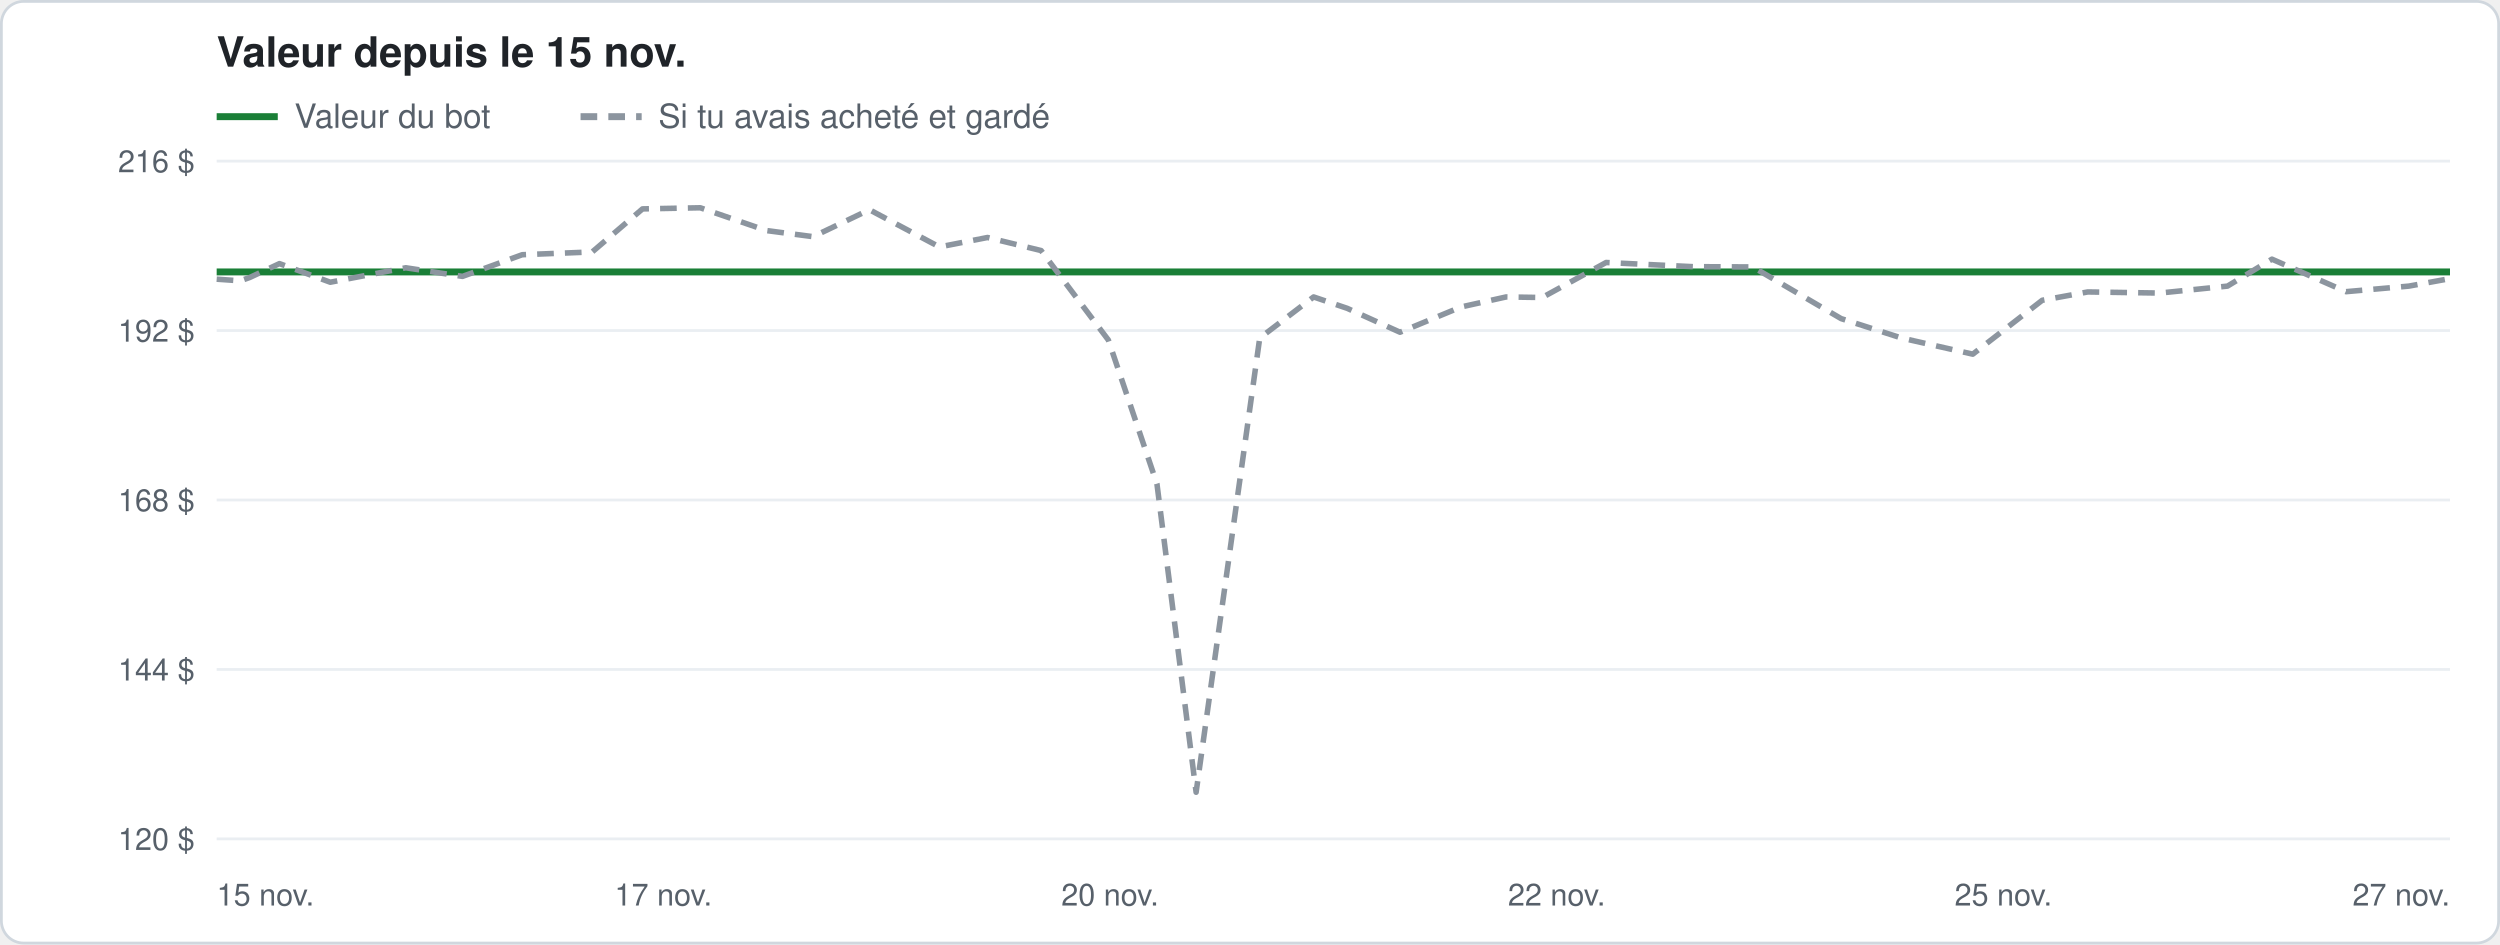
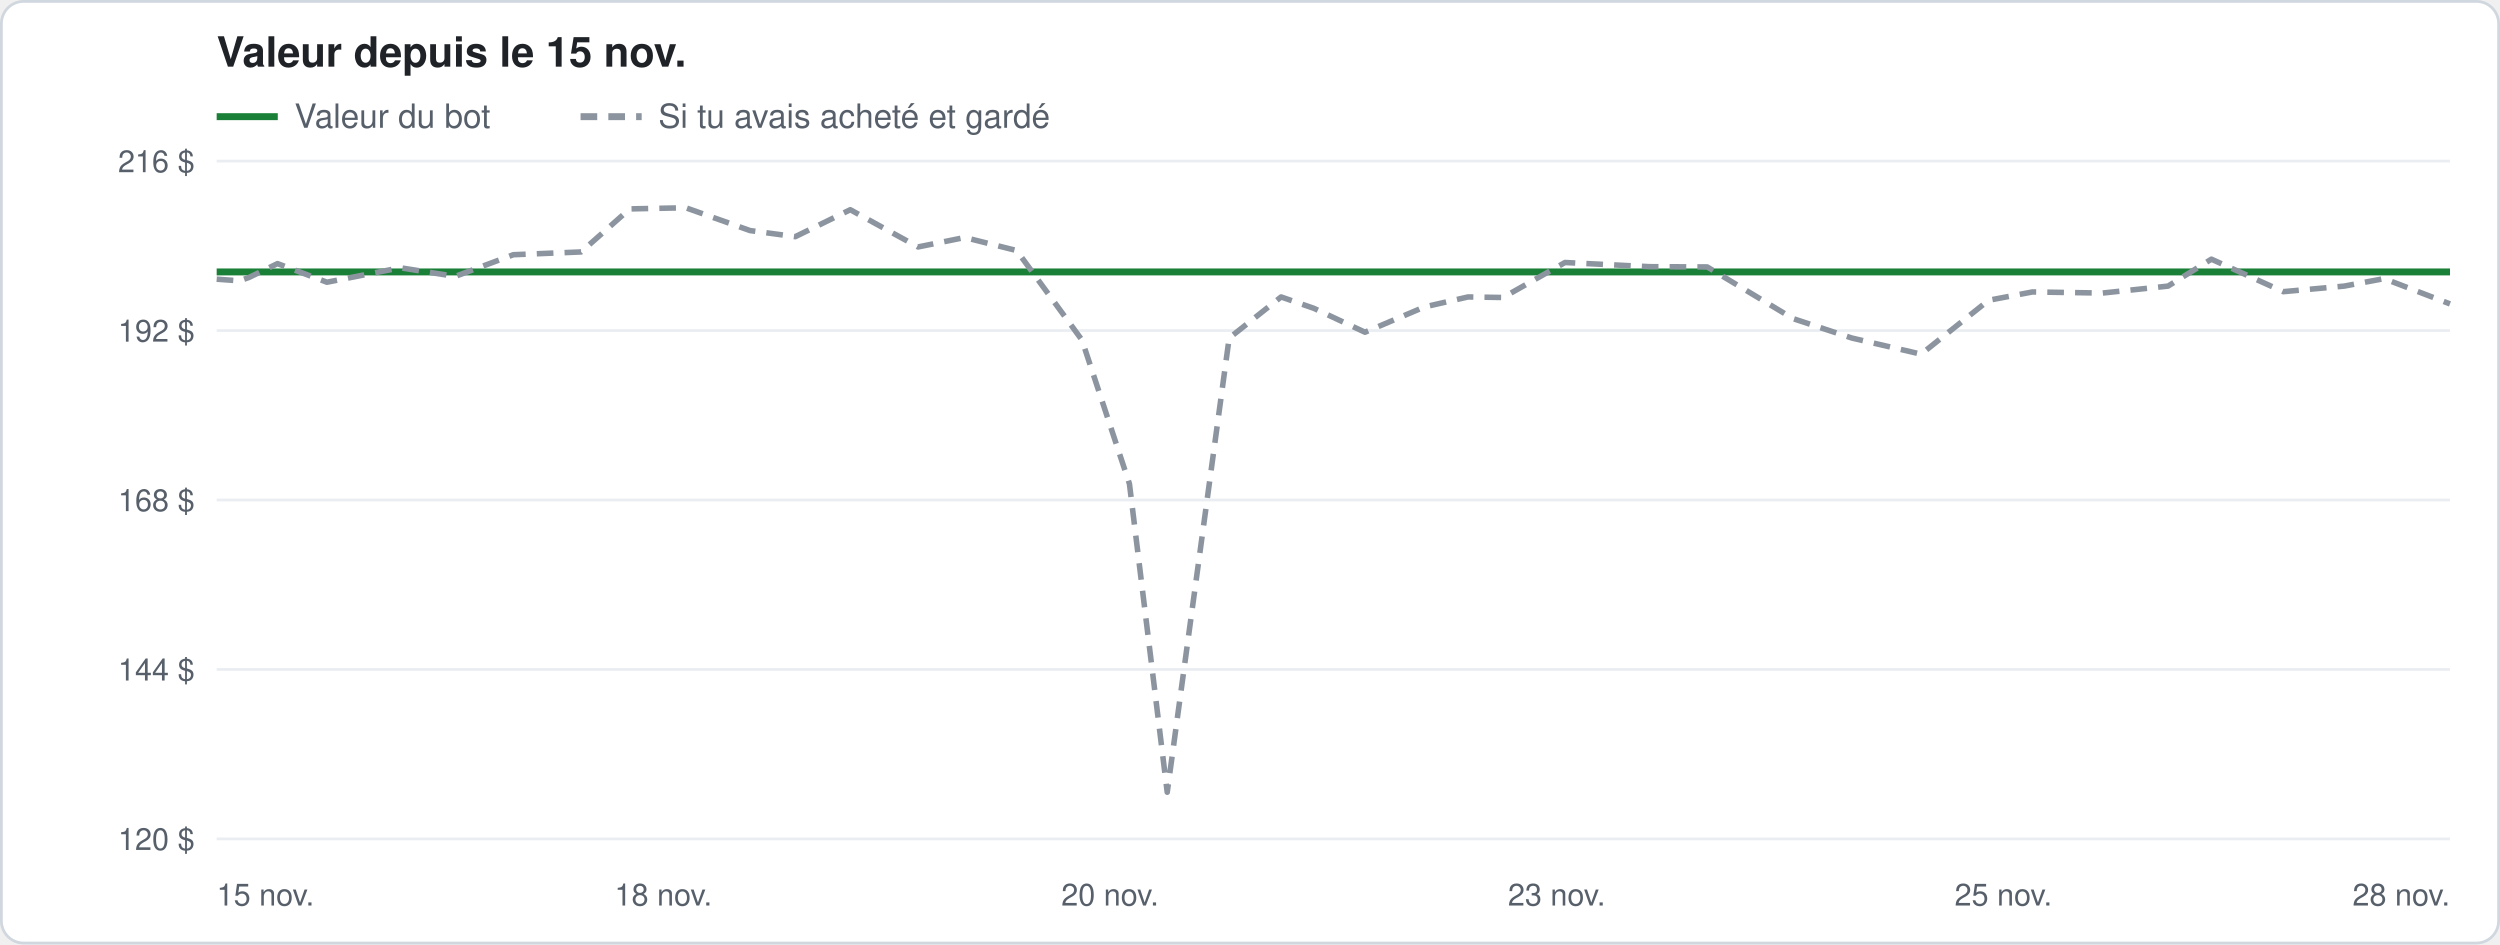
<svg xmlns="http://www.w3.org/2000/svg" width="900" height="340" viewBox="0 0 900 340" font-family="-apple-system, Segoe UI, Helvetica, Arial, sans-serif">
  <rect x="0.5" y="0.5" width="899" height="339" rx="8" fill="#ffffff" stroke="#d0d7de" />
  <text x="78" y="24" font-size="15" font-weight="600" fill="#1f2328">Valeur depuis le 15 nov.</text>
  <line x1="78" y1="42" x2="100" y2="42" stroke="#1a7f37" stroke-width="2.5" />
  <text x="106" y="46" font-size="12" fill="#57606a">Valeur du bot</text>
  <line x1="209" y1="42" x2="231" y2="42" stroke="#8c959f" stroke-width="2.5" stroke-dasharray="6 4" />
  <text x="237" y="46" font-size="12" fill="#57606a">Si tu avais acheté et gardé</text>
  <line x1="78" y1="302.0" x2="882" y2="302.0" stroke="#eaeef2" />
  <text x="70" y="306.0" font-size="11" fill="#57606a" text-anchor="end">120 $</text>
  <line x1="78" y1="241.0" x2="882" y2="241.0" stroke="#eaeef2" />
  <text x="70" y="245.0" font-size="11" fill="#57606a" text-anchor="end">144 $</text>
  <line x1="78" y1="180.0" x2="882" y2="180.0" stroke="#eaeef2" />
  <text x="70" y="184.0" font-size="11" fill="#57606a" text-anchor="end">168 $</text>
  <line x1="78" y1="119.0" x2="882" y2="119.0" stroke="#eaeef2" />
  <text x="70" y="123.0" font-size="11" fill="#57606a" text-anchor="end">192 $</text>
  <line x1="78" y1="58.0" x2="882" y2="58.0" stroke="#eaeef2" />
  <text x="70" y="62.0" font-size="11" fill="#57606a" text-anchor="end">216 $</text>
  <text x="78.0" y="326" font-size="11" fill="#57606a" text-anchor="start">15 nov.</text>
-   <text x="238.8" y="326" font-size="11" fill="#57606a" text-anchor="middle">17 nov.</text>
+   <text x="238.8" y="326" font-size="11" fill="#57606a" text-anchor="middle">18 nov.</text>
  <text x="399.6" y="326" font-size="11" fill="#57606a" text-anchor="middle">20 nov.</text>
-   <text x="560.4" y="326" font-size="11" fill="#57606a" text-anchor="middle">22 nov.</text>
+   <text x="560.4" y="326" font-size="11" fill="#57606a" text-anchor="middle">23 nov.</text>
  <text x="721.2" y="326" font-size="11" fill="#57606a" text-anchor="middle">25 nov.</text>
-   <text x="882.0" y="326" font-size="11" fill="#57606a" text-anchor="end">27 nov.</text>
-   <polyline points="78.0,97.9 86.5,97.9 89.9,97.9 100.6,97.9 118.9,97.9 146.1,97.9 166.5,97.9 188.0,97.9 213.2,97.9 231.3,97.9 252.1,97.9 275.9,97.9 292.7,97.9 313.0,97.9 338.2,97.9 355.5,97.9 374.8,97.9 399.0,97.9 416.5,97.9 430.6,97.9 453.5,97.9 472.9,97.9 485.0,97.9 504.0,97.9 526.0,97.9 542.2,97.9 555.2,97.9 578.2,97.9 609.5,97.9 631.0,97.9 662.8,97.9 684.6,97.9 710.2,97.9 735.2,97.9 751.6,97.9 777.5,97.9 801.9,97.9 817.9,97.9 844.6,97.9 867.2,97.9 882.0,97.9" fill="none" stroke="#1a7f37" stroke-width="2.5" stroke-linejoin="round" />
-   <polyline points="78.0,100.5 86.5,101.1 89.9,99.9 100.6,94.9 118.9,101.6 146.1,96.4 166.5,99.5 188.0,91.7 213.2,90.7 231.3,75.2 252.1,74.8 275.9,83.0 292.7,85.2 313.0,75.5 338.2,88.9 355.5,85.5 374.8,90.2 399.0,122.4 416.5,174.2 430.6,285.2 453.5,121.7 472.9,106.9 485.0,111.0 504.0,119.6 526.0,110.5 542.2,106.9 555.2,107.1 578.2,94.5 609.5,96.0 631.0,96.1 662.8,114.7 684.6,121.7 710.2,127.5 735.2,108.1 751.6,105.1 777.5,105.5 801.9,103.0 817.9,93.3 844.6,105.0 867.2,103.0 882.0,100.3" fill="none" stroke="#8c959f" stroke-width="2" stroke-linejoin="round" stroke-dasharray="6 4" />
+   <text x="882.0" y="326" font-size="11" fill="#57606a" text-anchor="end">28 nov.</text>
+   <polyline points="78.0,97.9 86.2,97.9 89.6,97.9 99.9,97.9 117.7,97.9 144.1,97.9 163.9,97.9 184.8,97.9 209.2,97.9 226.7,97.9 246.9,97.9 270.0,97.9 286.3,97.9 306.1,97.9 330.5,97.9 347.3,97.9 366.0,97.9 389.5,97.9 406.6,97.9 420.2,97.9 442.5,97.9 461.2,97.9 473.0,97.9 491.4,97.9 512.8,97.9 528.5,97.9 541.1,97.9 563.4,97.9 593.8,97.9 614.6,97.9 645.5,97.9 666.7,97.9 691.6,97.9 715.9,97.9 731.7,97.9 756.9,97.9 780.5,97.9 796.1,97.9 822.0,97.9 843.9,97.9 858.3,97.9 882.0,97.9" fill="none" stroke="#1a7f37" stroke-width="2.5" stroke-linejoin="round" />
+   <polyline points="78.0,100.5 86.2,101.1 89.6,99.9 99.9,94.9 117.7,101.6 144.1,96.4 163.9,99.5 184.8,91.7 209.2,90.7 226.7,75.2 246.9,74.8 270.0,83.0 286.3,85.2 306.1,75.5 330.5,88.9 347.3,85.5 366.0,90.2 389.5,122.4 406.6,174.2 420.2,285.2 442.5,121.7 461.2,106.9 473.0,111.0 491.4,119.6 512.8,110.5 528.5,106.9 541.1,107.1 563.4,94.5 593.8,96.0 614.6,96.1 645.5,114.7 666.7,121.7 691.6,127.5 715.9,108.1 731.7,105.1 756.9,105.5 780.5,103.0 796.1,93.3 822.0,105.0 843.9,103.0 858.3,100.3 882.0,109.4" fill="none" stroke="#8c959f" stroke-width="2" stroke-linejoin="round" stroke-dasharray="6 4" />
</svg>
